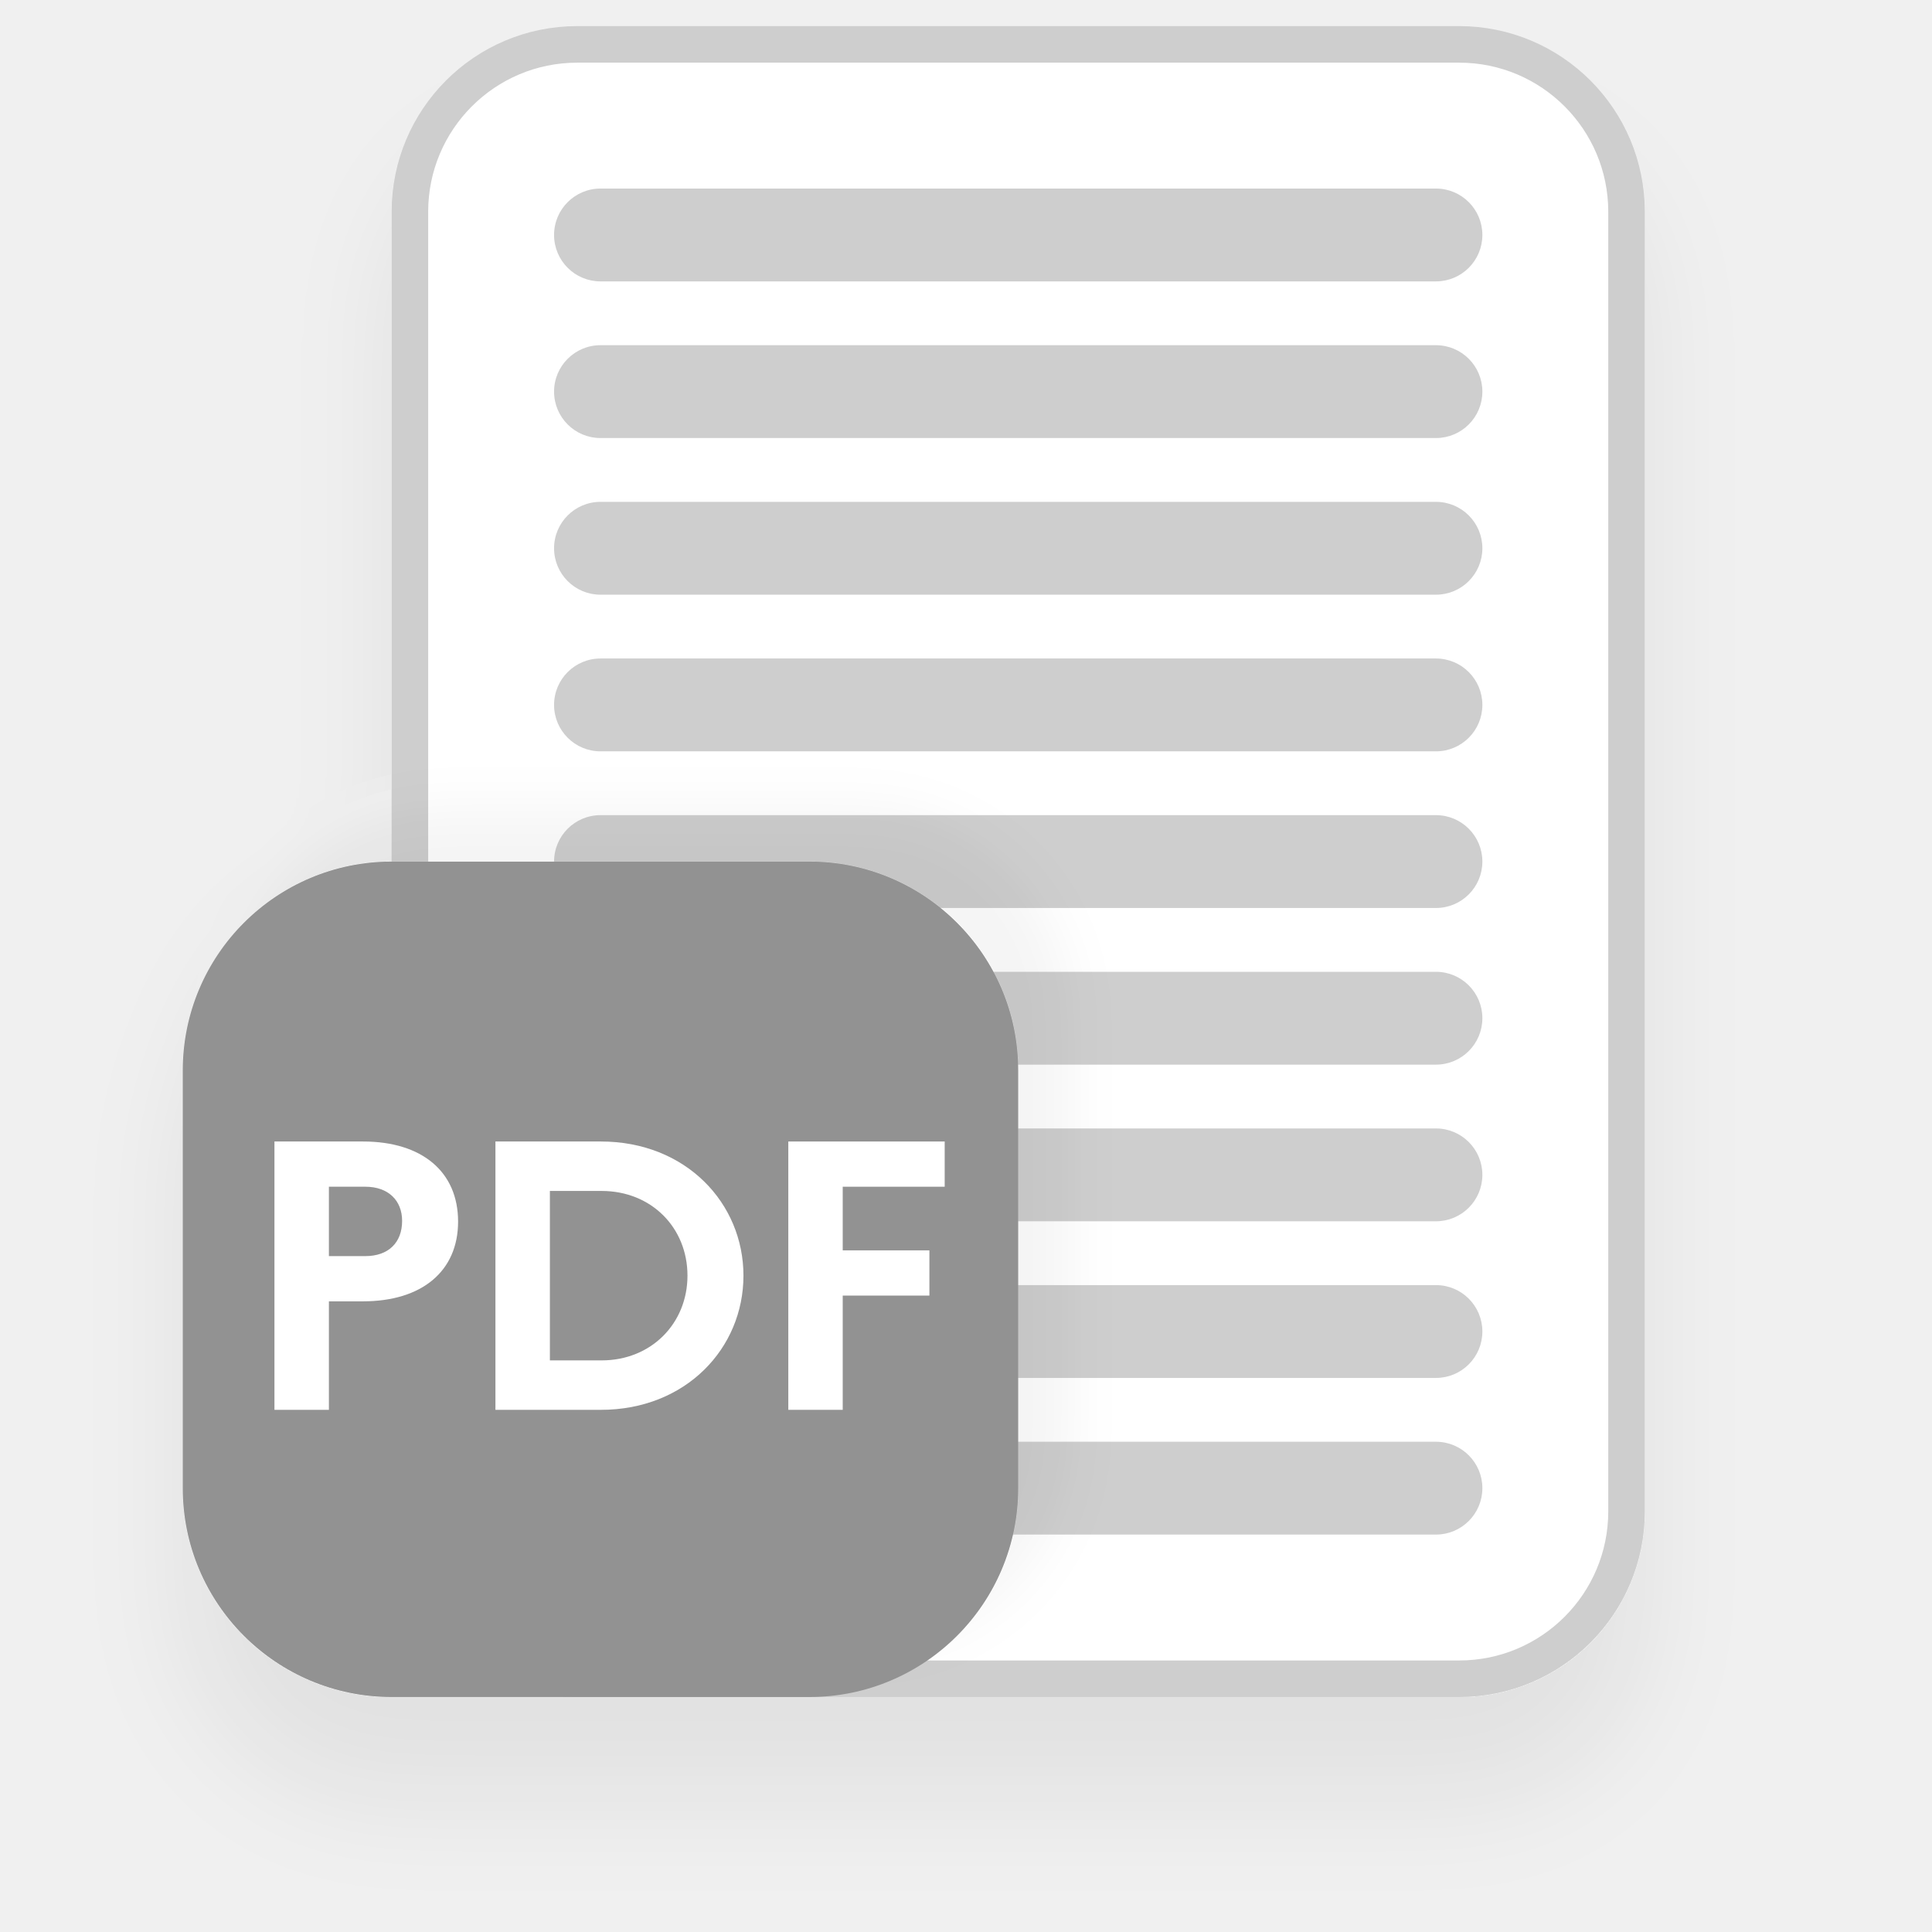
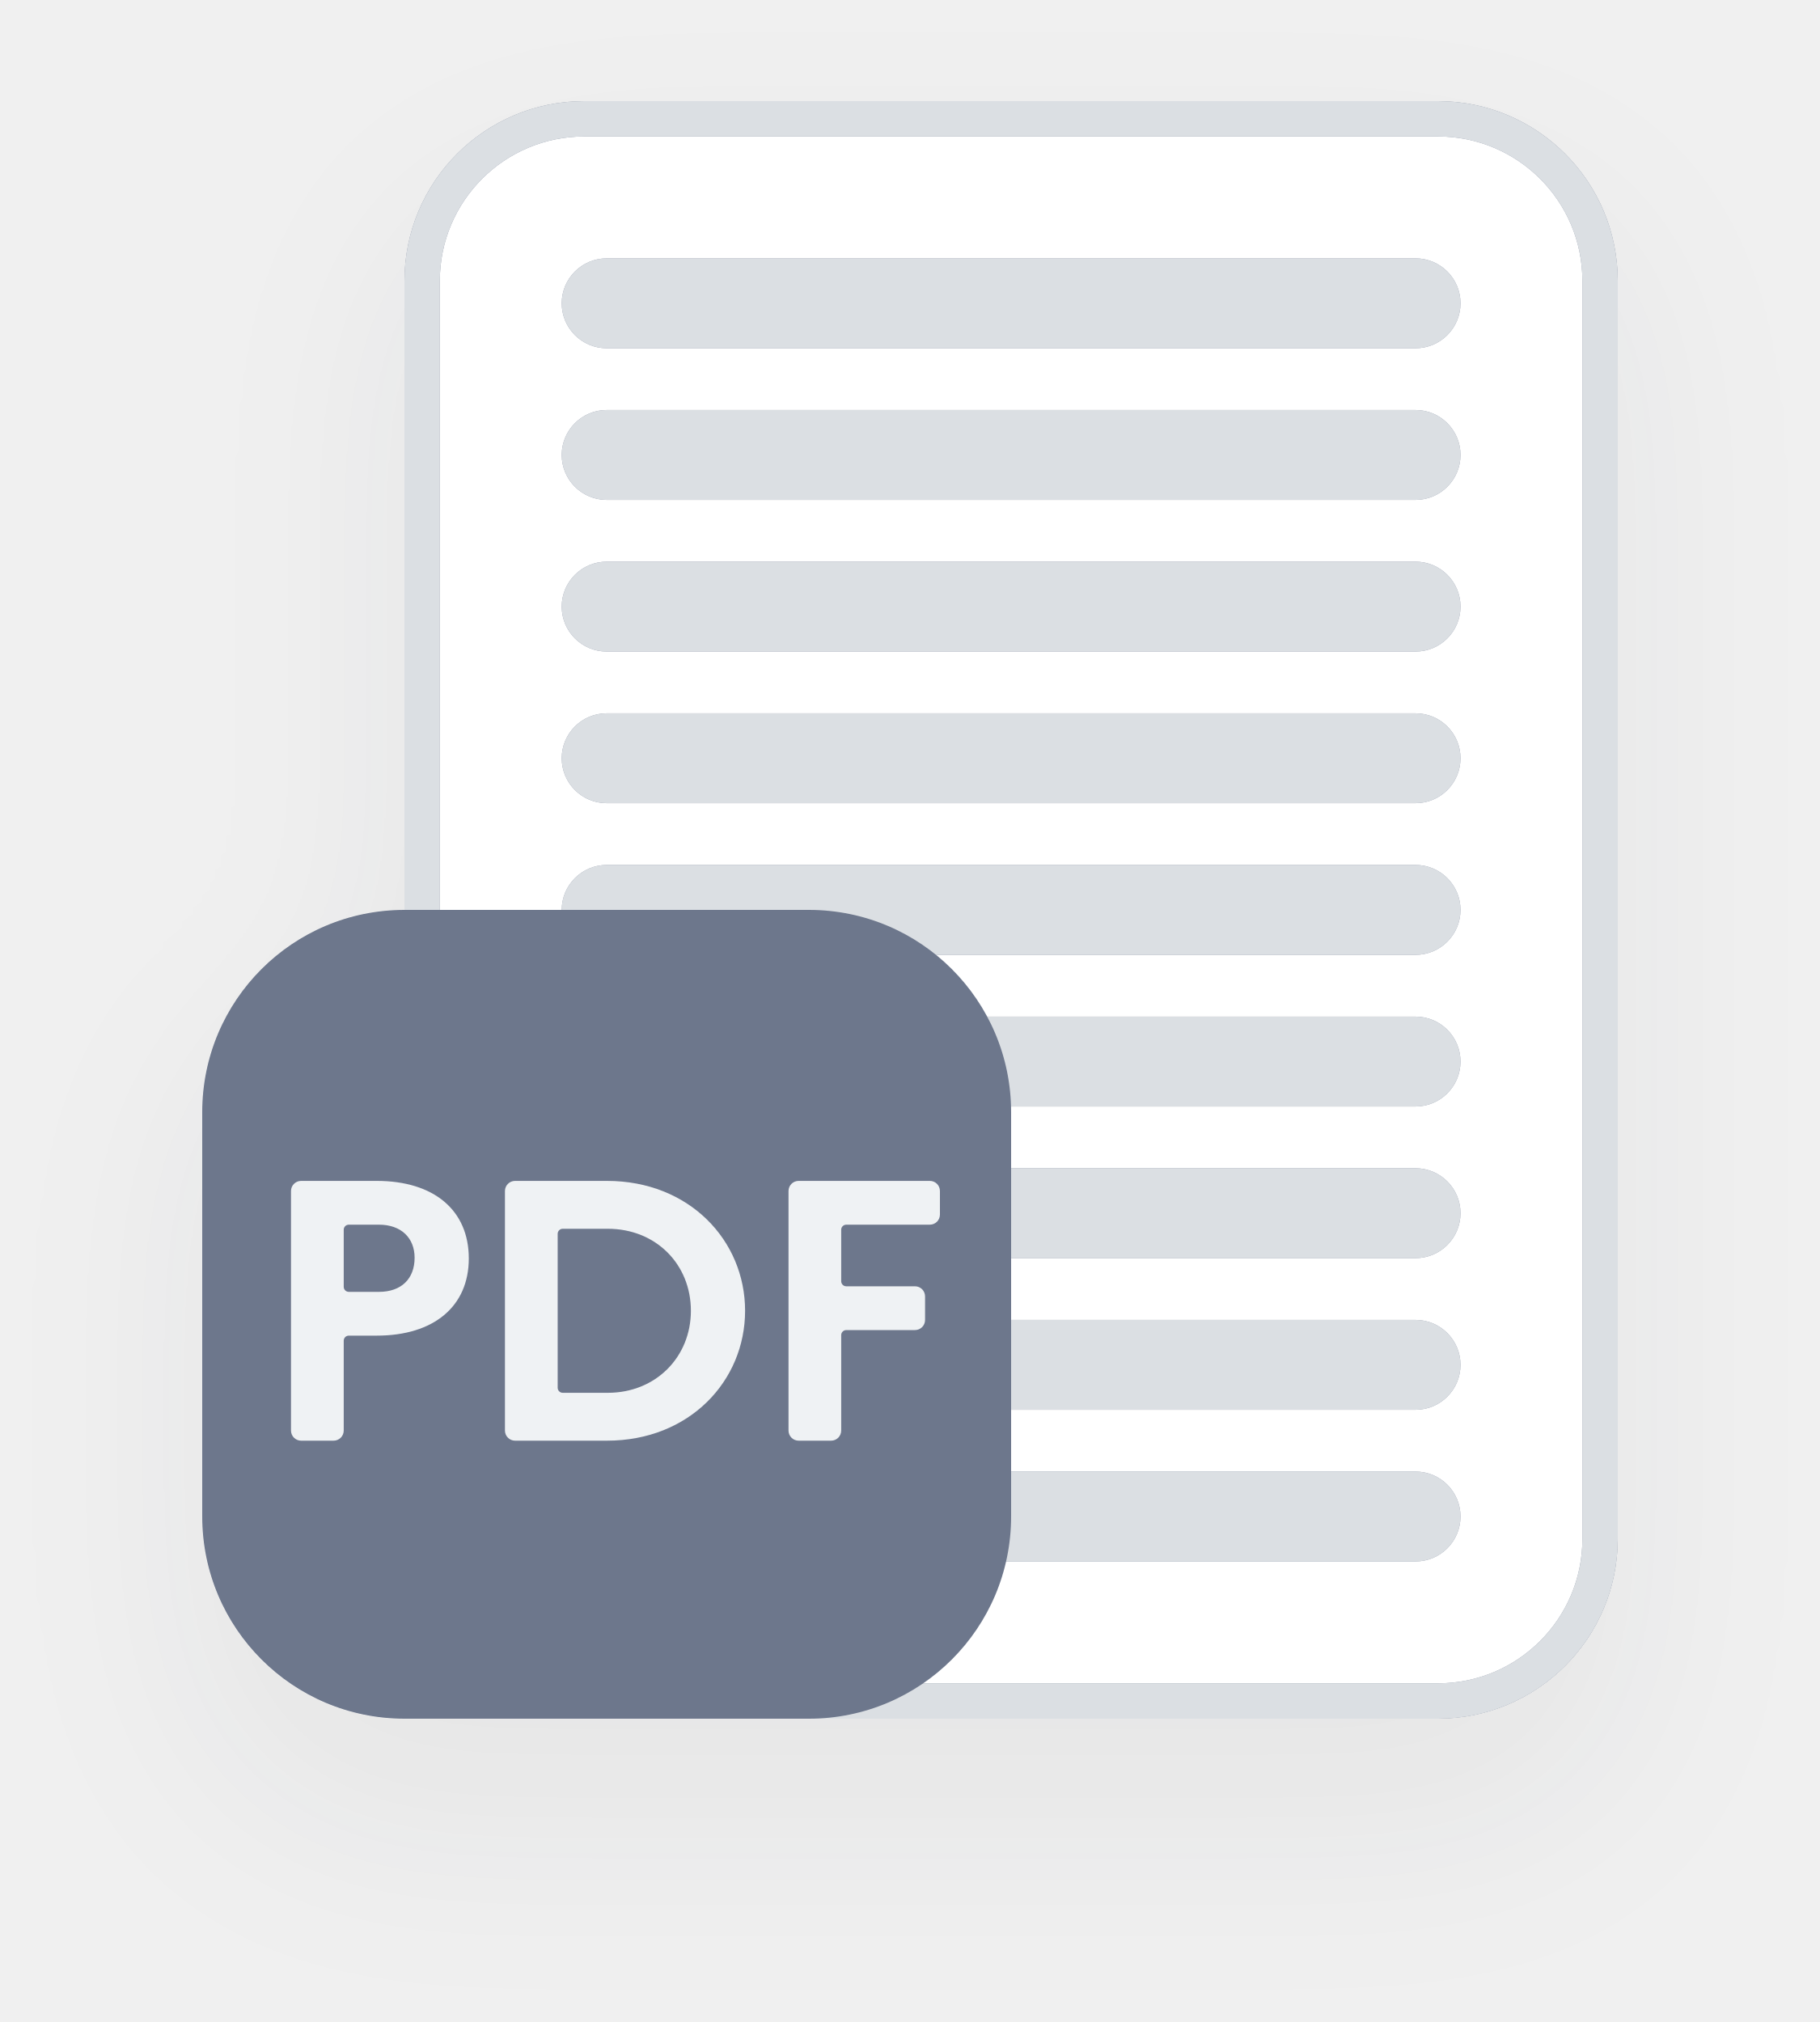
- <svg xmlns="http://www.w3.org/2000/svg" width="32" height="32" viewBox="0 0 35 37" fill="none">
+ <svg xmlns="http://www.w3.org/2000/svg" width="36" height="40" viewBox="0 0 36 40" fill="none">
  <g filter="url(#filter0_d_2456_1539)">
-     <rect x="6.85" y="0.85" width="23.3" height="31.3" rx="3.206" fill="white" />
-     <rect x="6.85" y="0.85" width="23.3" height="31.3" rx="3.206" stroke="#CECECE" stroke-width="0.7" />
-     <path fill-rule="evenodd" clip-rule="evenodd" d="M9.611 4.5C9.611 4.009 10.009 3.611 10.5 3.611H26.5C26.991 3.611 27.389 4.009 27.389 4.5C27.389 4.991 26.991 5.389 26.5 5.389H10.5C10.009 5.389 9.611 4.991 9.611 4.5Z" fill="#CECECE" />
-     <path fill-rule="evenodd" clip-rule="evenodd" d="M9.611 7.5C9.611 7.009 10.009 6.611 10.5 6.611H26.5C26.991 6.611 27.389 7.009 27.389 7.5C27.389 7.991 26.991 8.389 26.5 8.389H10.5C10.009 8.389 9.611 7.991 9.611 7.5Z" fill="#CECECE" />
-     <path fill-rule="evenodd" clip-rule="evenodd" d="M9.611 10.5C9.611 10.009 10.009 9.611 10.5 9.611H26.5C26.991 9.611 27.389 10.009 27.389 10.5C27.389 10.991 26.991 11.389 26.5 11.389H10.5C10.009 11.389 9.611 10.991 9.611 10.5Z" fill="#CECECE" />
-     <path fill-rule="evenodd" clip-rule="evenodd" d="M9.611 13.5C9.611 13.009 10.009 12.611 10.5 12.611H26.5C26.991 12.611 27.389 13.009 27.389 13.5C27.389 13.991 26.991 14.389 26.5 14.389H10.5C10.009 14.389 9.611 13.991 9.611 13.5Z" fill="#CECECE" />
-     <path fill-rule="evenodd" clip-rule="evenodd" d="M9.611 16.5C9.611 16.009 10.009 15.611 10.5 15.611H26.5C26.991 15.611 27.389 16.009 27.389 16.5C27.389 16.991 26.991 17.389 26.5 17.389H10.5C10.009 17.389 9.611 16.991 9.611 16.5Z" fill="#CECECE" />
-     <path fill-rule="evenodd" clip-rule="evenodd" d="M9.611 19.5C9.611 19.009 10.009 18.611 10.5 18.611H26.5C26.991 18.611 27.389 19.009 27.389 19.5C27.389 19.991 26.991 20.389 26.5 20.389H10.5C10.009 20.389 9.611 19.991 9.611 19.5Z" fill="#CECECE" />
-     <path fill-rule="evenodd" clip-rule="evenodd" d="M9.611 22.5C9.611 22.009 10.009 21.611 10.5 21.611H26.5C26.991 21.611 27.389 22.009 27.389 22.5C27.389 22.991 26.991 23.389 26.5 23.389H10.5C10.009 23.389 9.611 22.991 9.611 22.5Z" fill="#CECECE" />
-     <path fill-rule="evenodd" clip-rule="evenodd" d="M9.611 25.5C9.611 25.009 10.009 24.611 10.5 24.611H26.5C26.991 24.611 27.389 25.009 27.389 25.5C27.389 25.991 26.991 26.389 26.5 26.389H10.5C10.009 26.389 9.611 25.991 9.611 25.5Z" fill="#CECECE" />
-     <path fill-rule="evenodd" clip-rule="evenodd" d="M9.611 28.5C9.611 28.009 10.009 27.611 10.5 27.611H26.5C26.991 27.611 27.389 28.009 27.389 28.5C27.389 28.991 26.991 29.389 26.5 29.389H10.5C10.009 29.389 9.611 28.991 9.611 28.5Z" fill="#CECECE" />
-     <g filter="url(#filter1_d_2456_1539)">
-       <rect x="2.5" y="16.5" width="16" height="16" rx="4" fill="#929292" />
-       <path d="M4.256 27V21.861H5.952C7.083 21.861 7.773 22.441 7.773 23.395C7.773 24.342 7.083 24.922 5.952 24.922H5.299V27H4.256ZM5.996 22.727H5.299V24.056H5.996C6.437 24.056 6.701 23.799 6.701 23.381C6.701 22.991 6.437 22.727 5.996 22.727Z" fill="white" />
-       <path d="M8.488 27V21.861H10.507C12.137 21.861 13.238 23.043 13.238 24.43C13.238 25.818 12.137 27 10.507 27H8.488ZM10.522 22.808H9.531V26.053H10.522C11.476 26.053 12.166 25.341 12.166 24.43C12.166 23.513 11.476 22.808 10.522 22.808Z" fill="white" />
-       <path d="M14.097 27V21.861H17.092V22.727H15.139V23.946H16.799V24.812H15.139V27H14.097Z" fill="white" />
-     </g>
+     <rect x="8.35" y="2.35" width="23.3" height="31.3" rx="3.206" fill="white" />
+     <rect x="8.35" y="2.35" width="23.3" height="31.3" rx="3.206" stroke="#6D778C" stroke-width="0.7" />
+     <rect x="8.35" y="2.35" width="23.3" height="31.3" rx="3.206" stroke="#F6F8F9" stroke-opacity="0.8" stroke-width="0.7" />
+     <path fill-rule="evenodd" clip-rule="evenodd" d="M11.111 6C11.111 5.509 11.509 5.111 12 5.111H28C28.491 5.111 28.889 5.509 28.889 6C28.889 6.491 28.491 6.889 28 6.889H12C11.509 6.889 11.111 6.491 11.111 6Z" fill="#6D778C" />
+     <path fill-rule="evenodd" clip-rule="evenodd" d="M11.111 6C11.111 5.509 11.509 5.111 12 5.111H28C28.491 5.111 28.889 5.509 28.889 6C28.889 6.491 28.491 6.889 28 6.889H12C11.509 6.889 11.111 6.491 11.111 6Z" fill="#F6F8F9" fill-opacity="0.8" />
+     <path fill-rule="evenodd" clip-rule="evenodd" d="M11.111 9C11.111 8.509 11.509 8.111 12 8.111H28C28.491 8.111 28.889 8.509 28.889 9C28.889 9.491 28.491 9.889 28 9.889H12C11.509 9.889 11.111 9.491 11.111 9Z" fill="#6D778C" />
+     <path fill-rule="evenodd" clip-rule="evenodd" d="M11.111 9C11.111 8.509 11.509 8.111 12 8.111H28C28.491 8.111 28.889 8.509 28.889 9C28.889 9.491 28.491 9.889 28 9.889H12C11.509 9.889 11.111 9.491 11.111 9Z" fill="#F6F8F9" fill-opacity="0.8" />
+     <path fill-rule="evenodd" clip-rule="evenodd" d="M11.111 12C11.111 11.509 11.509 11.111 12 11.111H28C28.491 11.111 28.889 11.509 28.889 12C28.889 12.491 28.491 12.889 28 12.889H12C11.509 12.889 11.111 12.491 11.111 12Z" fill="#6D778C" />
+     <path fill-rule="evenodd" clip-rule="evenodd" d="M11.111 12C11.111 11.509 11.509 11.111 12 11.111H28C28.491 11.111 28.889 11.509 28.889 12C28.889 12.491 28.491 12.889 28 12.889H12C11.509 12.889 11.111 12.491 11.111 12Z" fill="#F6F8F9" fill-opacity="0.8" />
+     <path fill-rule="evenodd" clip-rule="evenodd" d="M11.111 15C11.111 14.509 11.509 14.111 12 14.111H28C28.491 14.111 28.889 14.509 28.889 15C28.889 15.491 28.491 15.889 28 15.889H12C11.509 15.889 11.111 15.491 11.111 15Z" fill="#6D778C" />
+     <path fill-rule="evenodd" clip-rule="evenodd" d="M11.111 15C11.111 14.509 11.509 14.111 12 14.111H28C28.491 14.111 28.889 14.509 28.889 15C28.889 15.491 28.491 15.889 28 15.889H12C11.509 15.889 11.111 15.491 11.111 15Z" fill="#F6F8F9" fill-opacity="0.8" />
+     <path fill-rule="evenodd" clip-rule="evenodd" d="M11.111 18C11.111 17.509 11.509 17.111 12 17.111H28C28.491 17.111 28.889 17.509 28.889 18C28.889 18.491 28.491 18.889 28 18.889H12C11.509 18.889 11.111 18.491 11.111 18Z" fill="#6D778C" />
+     <path fill-rule="evenodd" clip-rule="evenodd" d="M11.111 18C11.111 17.509 11.509 17.111 12 17.111H28C28.491 17.111 28.889 17.509 28.889 18C28.889 18.491 28.491 18.889 28 18.889H12C11.509 18.889 11.111 18.491 11.111 18Z" fill="#F6F8F9" fill-opacity="0.8" />
+     <path fill-rule="evenodd" clip-rule="evenodd" d="M11.111 21C11.111 20.509 11.509 20.111 12 20.111H28C28.491 20.111 28.889 20.509 28.889 21C28.889 21.491 28.491 21.889 28 21.889H12C11.509 21.889 11.111 21.491 11.111 21Z" fill="#6D778C" />
+     <path fill-rule="evenodd" clip-rule="evenodd" d="M11.111 21C11.111 20.509 11.509 20.111 12 20.111H28C28.491 20.111 28.889 20.509 28.889 21C28.889 21.491 28.491 21.889 28 21.889H12C11.509 21.889 11.111 21.491 11.111 21Z" fill="#F6F8F9" fill-opacity="0.8" />
+     <path fill-rule="evenodd" clip-rule="evenodd" d="M11.111 24C11.111 23.509 11.509 23.111 12 23.111H28C28.491 23.111 28.889 23.509 28.889 24C28.889 24.491 28.491 24.889 28 24.889H12C11.509 24.889 11.111 24.491 11.111 24Z" fill="#6D778C" />
+     <path fill-rule="evenodd" clip-rule="evenodd" d="M11.111 24C11.111 23.509 11.509 23.111 12 23.111H28C28.491 23.111 28.889 23.509 28.889 24C28.889 24.491 28.491 24.889 28 24.889H12C11.509 24.889 11.111 24.491 11.111 24Z" fill="#F6F8F9" fill-opacity="0.8" />
+     <path fill-rule="evenodd" clip-rule="evenodd" d="M11.111 27C11.111 26.509 11.509 26.111 12 26.111H28C28.491 26.111 28.889 26.509 28.889 27C28.889 27.491 28.491 27.889 28 27.889H12C11.509 27.889 11.111 27.491 11.111 27Z" fill="#6D778C" />
+     <path fill-rule="evenodd" clip-rule="evenodd" d="M11.111 27C11.111 26.509 11.509 26.111 12 26.111H28C28.491 26.111 28.889 26.509 28.889 27C28.889 27.491 28.491 27.889 28 27.889H12C11.509 27.889 11.111 27.491 11.111 27Z" fill="#F6F8F9" fill-opacity="0.8" />
+     <path fill-rule="evenodd" clip-rule="evenodd" d="M11.111 30C11.111 29.509 11.509 29.111 12 29.111H28C28.491 29.111 28.889 29.509 28.889 30C28.889 30.491 28.491 30.889 28 30.889H12C11.509 30.889 11.111 30.491 11.111 30Z" fill="#6D778C" />
+     <path fill-rule="evenodd" clip-rule="evenodd" d="M11.111 30C11.111 29.509 11.509 29.111 12 29.111H28C28.491 29.111 28.889 29.509 28.889 30C28.889 30.491 28.491 30.889 28 30.889H12C11.509 30.889 11.111 30.491 11.111 30Z" fill="#F6F8F9" fill-opacity="0.8" />
+     <rect x="4" y="18" width="16" height="16" rx="4" fill="#6D778C" />
+     <path d="M5.956 28.5C5.846 28.5 5.756 28.41 5.756 28.3V23.561C5.756 23.45 5.846 23.361 5.956 23.361H7.452C8.583 23.361 9.273 23.941 9.273 24.895C9.273 25.842 8.583 26.422 7.452 26.422H6.899C6.843 26.422 6.799 26.467 6.799 26.522V28.3C6.799 28.41 6.709 28.5 6.599 28.5H5.956ZM7.496 24.227H6.899C6.843 24.227 6.799 24.272 6.799 24.327V25.456C6.799 25.511 6.843 25.556 6.899 25.556H7.496C7.937 25.556 8.201 25.299 8.201 24.881C8.201 24.491 7.937 24.227 7.496 24.227Z" fill="#F6F8F9" fill-opacity="0.95" />
+     <path d="M10.188 28.5C10.078 28.5 9.988 28.41 9.988 28.3V23.561C9.988 23.45 10.078 23.361 10.188 23.361H12.007C13.637 23.361 14.738 24.543 14.738 25.93C14.738 27.318 13.637 28.5 12.007 28.5H10.188ZM12.022 24.308H11.131C11.075 24.308 11.031 24.353 11.031 24.408V27.453C11.031 27.508 11.075 27.553 11.131 27.553H12.022C12.976 27.553 13.666 26.841 13.666 25.93C13.666 25.013 12.976 24.308 12.022 24.308Z" fill="#F6F8F9" fill-opacity="0.95" />
+     <path d="M15.797 28.5C15.686 28.5 15.597 28.41 15.597 28.3V23.561C15.597 23.45 15.686 23.361 15.797 23.361H18.392C18.503 23.361 18.592 23.45 18.592 23.561V24.027C18.592 24.138 18.503 24.227 18.392 24.227H16.739C16.684 24.227 16.639 24.272 16.639 24.327V25.346C16.639 25.401 16.684 25.446 16.739 25.446H18.098C18.209 25.446 18.298 25.535 18.298 25.646V26.112C18.298 26.223 18.209 26.312 18.098 26.312H16.739C16.684 26.312 16.639 26.357 16.639 26.412V28.3C16.639 28.41 16.55 28.5 16.439 28.5H15.797Z" fill="#F6F8F9" fill-opacity="0.95" />
  </g>
  <defs>
-     <filter id="filter0_d_2456_1539" x="0.5" y="0.5" width="36" height="36" filterUnits="userSpaceOnUse" color-interpolation-filters="sRGB">
+     <filter id="filter0_d_2456_1539" x="0" y="0" width="40" height="40" filterUnits="userSpaceOnUse" color-interpolation-filters="sRGB">
      <feFlood flood-opacity="0" result="BackgroundImageFix" />
      <feColorMatrix in="SourceAlpha" type="matrix" values="0 0 0 0 0 0 0 0 0 0 0 0 0 0 0 0 0 0 127 0" result="hardAlpha" />
      <feOffset dy="2" />
-       <feGaussianBlur stdDeviation="1" />
+       <feGaussianBlur stdDeviation="2" />
      <feComposite in2="hardAlpha" operator="out" />
-       <feColorMatrix type="matrix" values="0 0 0 0 0 0 0 0 0 0 0 0 0 0 0 0 0 0 0.06 0" />
-       <feBlend mode="normal" in2="BackgroundImageFix" result="effect1_dropShadow_2456_1539" />
-       <feBlend mode="normal" in="SourceGraphic" in2="effect1_dropShadow_2456_1539" result="shape" />
-     </filter>
-     <filter id="filter1_d_2456_1539" x="2.5" y="14.5" width="18" height="18" filterUnits="userSpaceOnUse" color-interpolation-filters="sRGB">
-       <feFlood flood-opacity="0" result="BackgroundImageFix" />
-       <feColorMatrix in="SourceAlpha" type="matrix" values="0 0 0 0 0 0 0 0 0 0 0 0 0 0 0 0 0 0 127 0" result="hardAlpha" />
-       <feOffset dx="1" dy="-1" />
-       <feGaussianBlur stdDeviation="0.5" />
-       <feComposite in2="hardAlpha" operator="out" />
-       <feColorMatrix type="matrix" values="0 0 0 0 0 0 0 0 0 0 0 0 0 0 0 0 0 0 0.04 0" />
+       <feColorMatrix type="matrix" values="0 0 0 0 0.094 0 0 0 0 0.106 0 0 0 0 0.141 0 0 0 0.05 0" />
      <feBlend mode="normal" in2="BackgroundImageFix" result="effect1_dropShadow_2456_1539" />
      <feBlend mode="normal" in="SourceGraphic" in2="effect1_dropShadow_2456_1539" result="shape" />
    </filter>
  </defs>
</svg>
